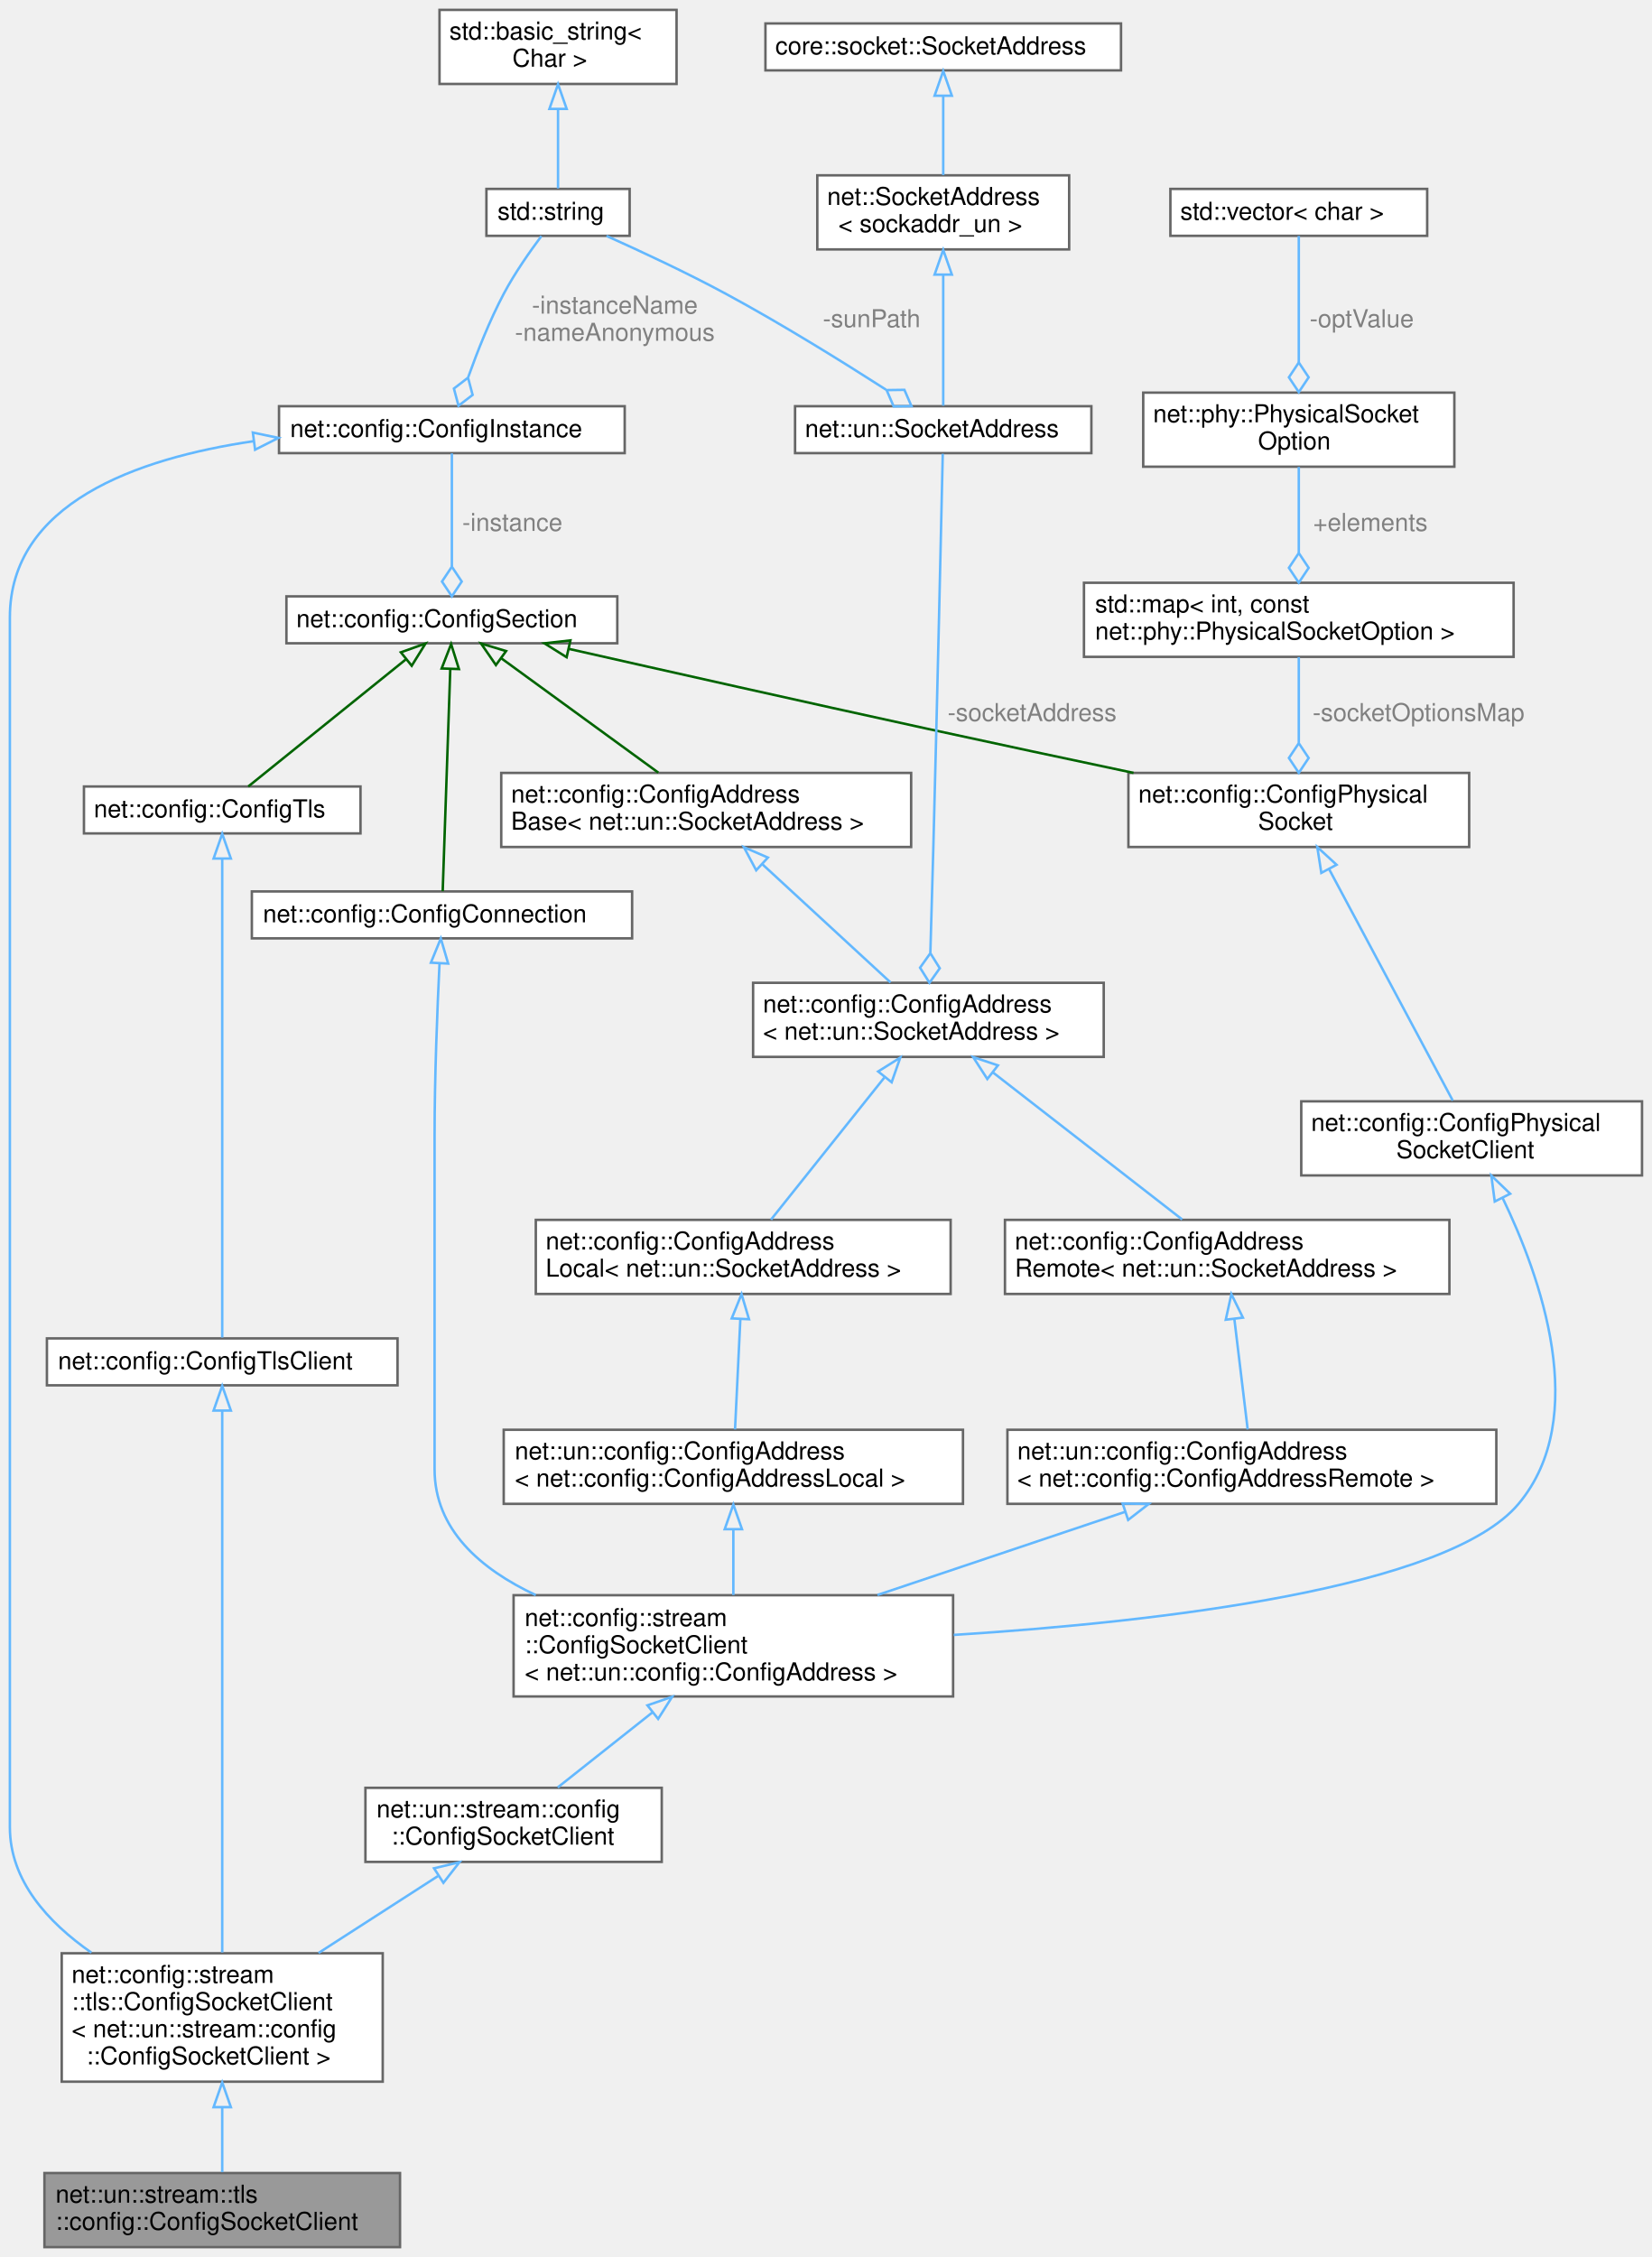
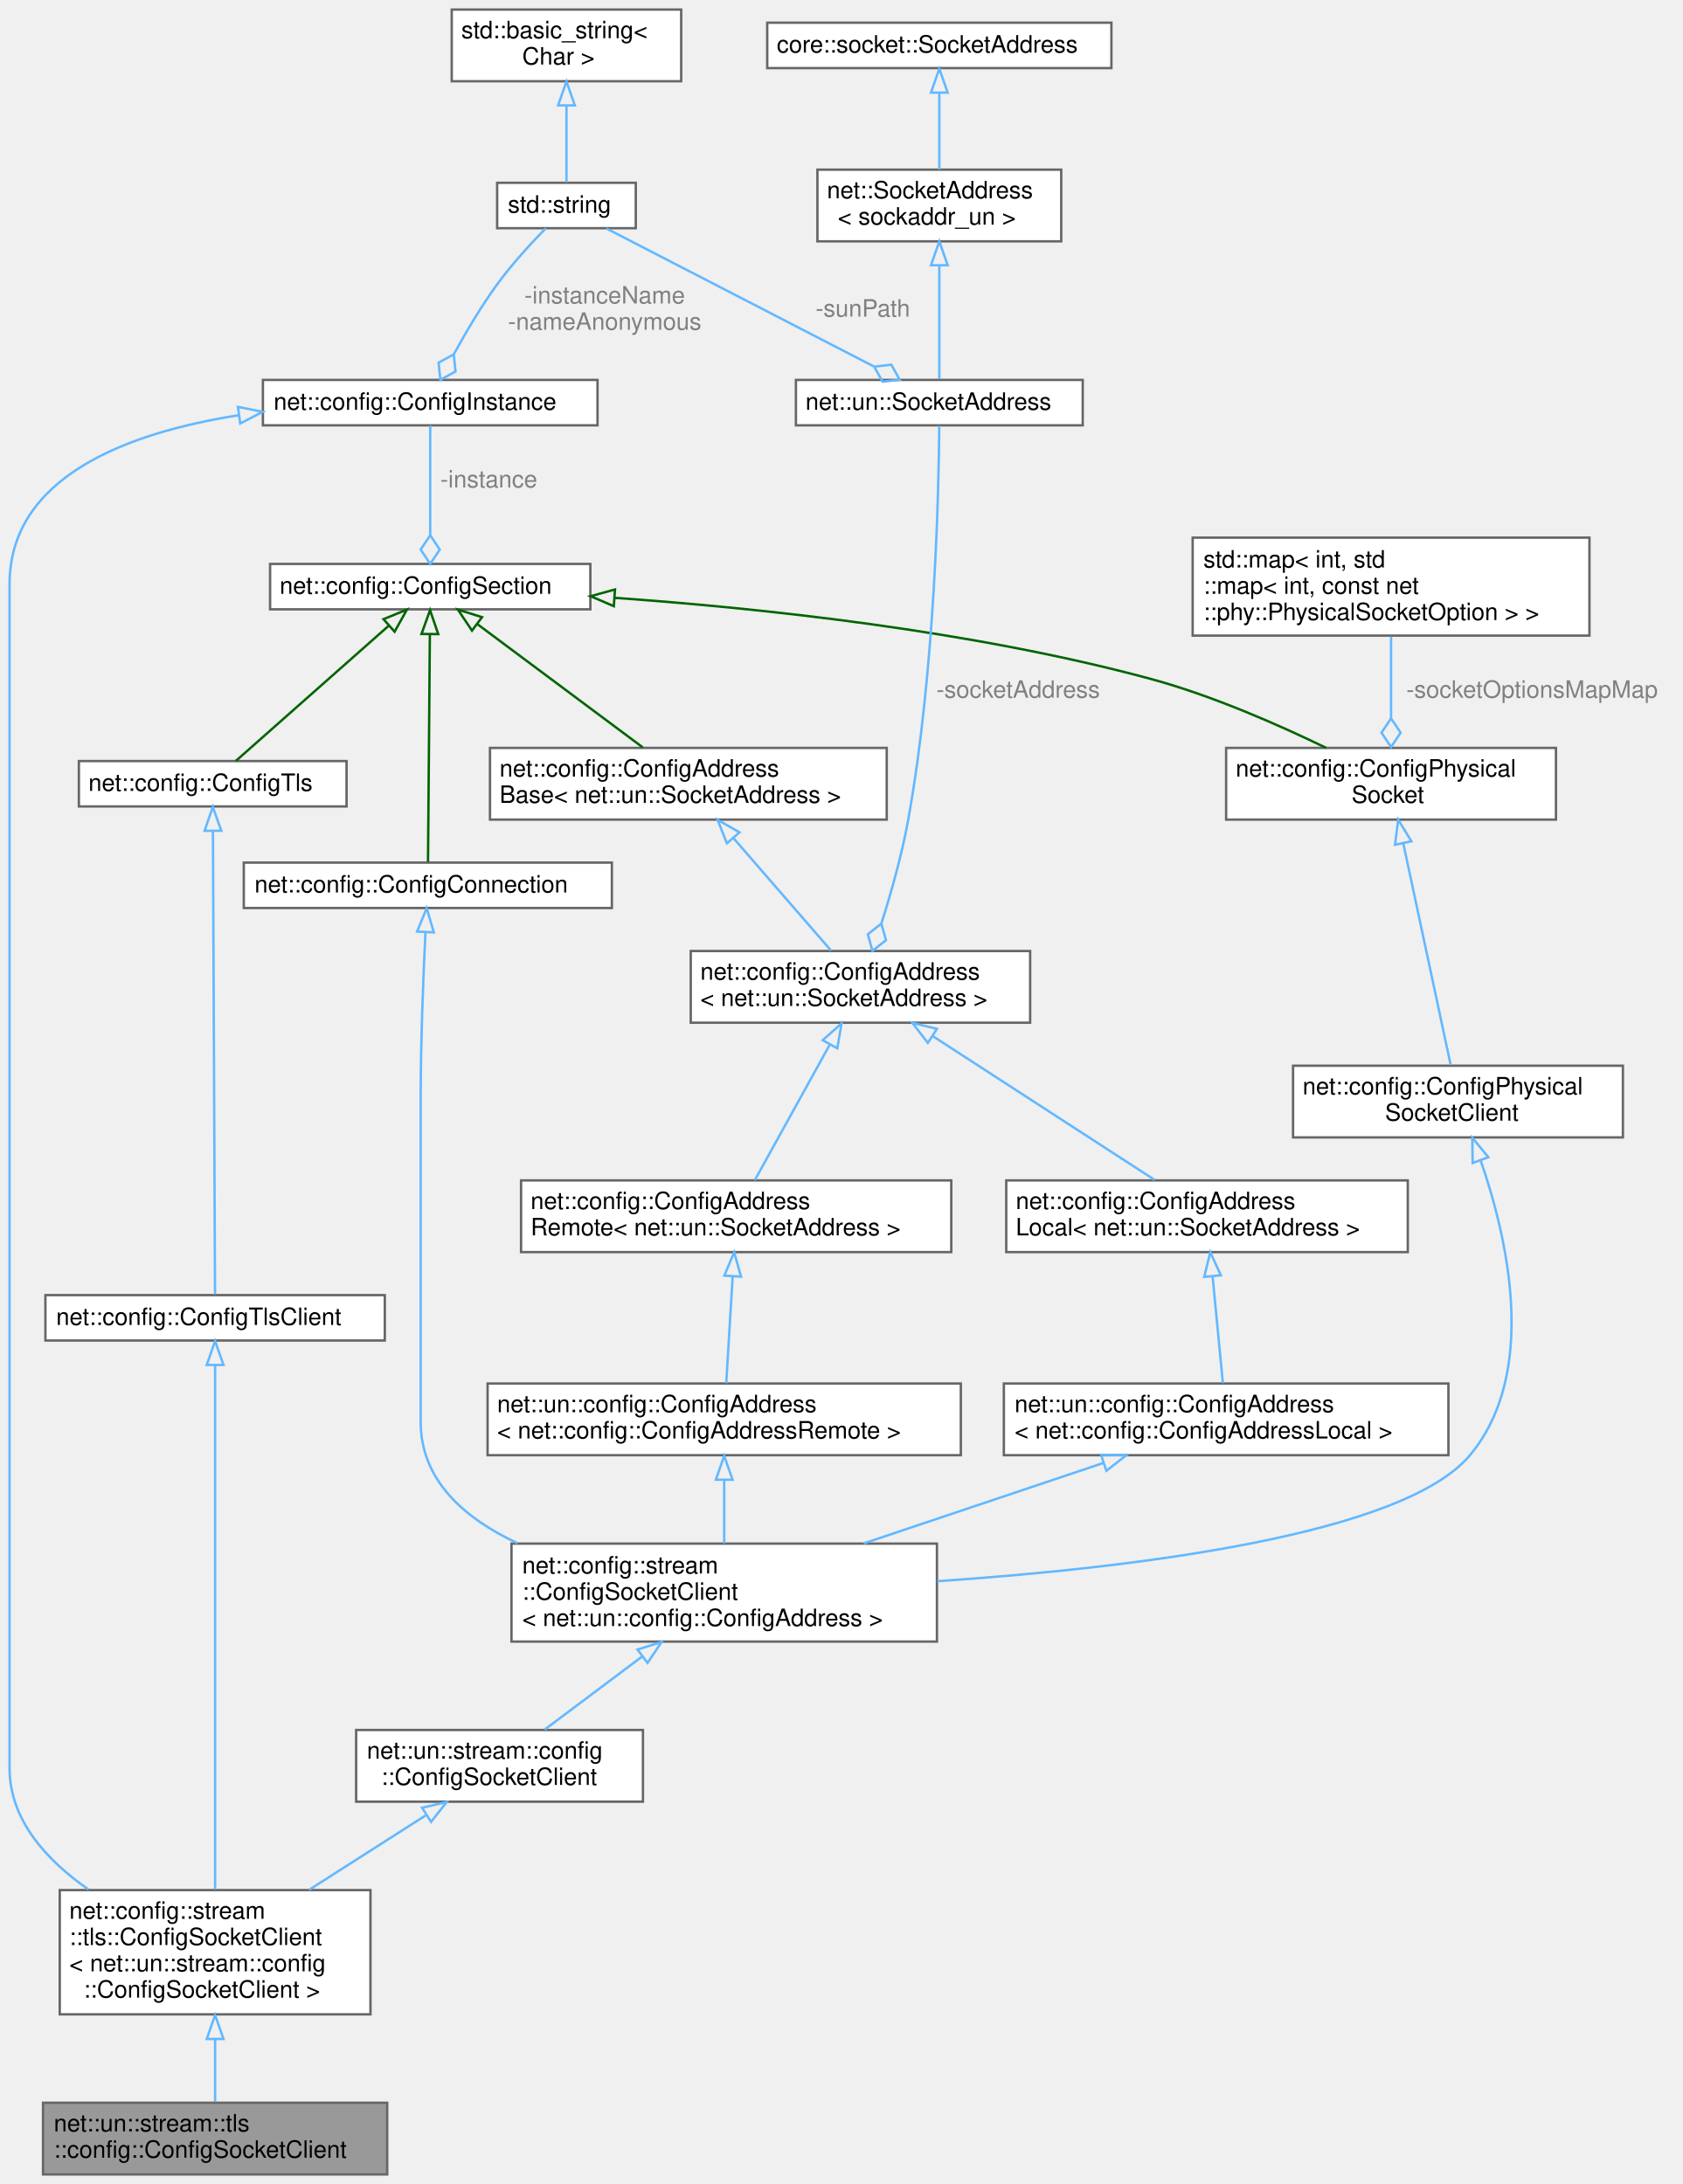
- <svg xmlns="http://www.w3.org/2000/svg" xmlns:xlink="http://www.w3.org/1999/xlink" width="669pt" height="914pt" viewBox="0.00 0.00 669.00 914.00">
+ <svg xmlns="http://www.w3.org/2000/svg" xmlns:xlink="http://www.w3.org/1999/xlink" width="704pt" height="914pt" viewBox="0.00 0.00 704.00 914.00">
  <g id="graph0" class="graph" transform="scale(1 1) rotate(0) translate(4 910)">
    <g id="Node000001" class="node">
      <g id="a_Node000001">
        <a xlink:title=" ">
          <polygon fill="#999999" stroke="transparent" points="158,-30 14,-30 14,0 158,0 158,-30" />
          <text text-anchor="start" x="18.5" y="-18" font-family="Helvetica,sans-Serif" font-size="10.00">net::un::stream::tls</text>
          <text text-anchor="start" x="18.5" y="-7" font-family="Helvetica,sans-Serif" font-size="10.00">::config::ConfigSocketClient</text>
          <polygon fill="none" stroke="#666666" points="14,0 14,-30 158,-30 158,0 14,0" />
        </a>
      </g>
    </g>
    <g id="Node000002" class="node">
      <g id="a_Node000002">
        <a xlink:href="classnet_1_1config_1_1stream_1_1tls_1_1ConfigSocketClient.html" target="_top" xlink:title=" ">
          <polygon fill="white" stroke="transparent" points="151,-119 21,-119 21,-67 151,-67 151,-119" />
          <text text-anchor="start" x="25" y="-107" font-family="Helvetica,sans-Serif" font-size="10.00">net::config::stream</text>
          <text text-anchor="start" x="25" y="-96" font-family="Helvetica,sans-Serif" font-size="10.00">::tls::ConfigSocketClient</text>
          <text text-anchor="start" x="25" y="-85" font-family="Helvetica,sans-Serif" font-size="10.00">&lt; net::un::stream::config</text>
          <text text-anchor="start" x="31" y="-74" font-family="Helvetica,sans-Serif" font-size="10.00">::ConfigSocketClient &gt;</text>
          <polygon fill="none" stroke="#666666" points="21,-67 21,-119 151,-119 151,-67 21,-67" />
        </a>
      </g>
    </g>
    <g id="edge1_Node000001_Node000002" class="edge">
      <g id="a_edge1_Node000001_Node000002">
        <a xlink:title=" ">
          <path fill="none" stroke="#63b8ff" d="M86,-56.46C86,-47.22 86,-37.78 86,-30.35" />
          <polygon fill="none" stroke="#63b8ff" points="82.5,-56.69 86,-66.69 89.5,-56.69 82.5,-56.69" />
        </a>
      </g>
    </g>
    <g id="Node000003" class="node">
      <g id="a_Node000003">
        <a xlink:href="classnet_1_1config_1_1ConfigInstance.html" target="_top" xlink:title=" ">
-           <polygon fill="white" stroke="transparent" points="249,-745.5 109,-745.5 109,-726.5 249,-726.5 249,-745.5" />
-           <text text-anchor="start" x="113.5" y="-733" font-family="Helvetica,sans-Serif" font-size="10.00">net::config::ConfigInstance</text>
-           <polygon fill="none" stroke="#666666" points="109,-726.5 109,-745.5 249,-745.5 249,-726.5 109,-726.5" />
+           <polygon fill="white" stroke="transparent" points="246,-751 106,-751 106,-732 246,-732 246,-751" />
+           <text text-anchor="start" x="110.5" y="-738.5" font-family="Helvetica,sans-Serif" font-size="10.00">net::config::ConfigInstance</text>
+           <polygon fill="none" stroke="#666666" points="106,-732 106,-751 246,-751 246,-732 106,-732" />
        </a>
      </g>
    </g>
    <g id="edge2_Node000002_Node000003" class="edge">
      <g id="a_edge2_Node000002_Node000003">
        <a xlink:title=" ">
-           <path fill="none" stroke="#63b8ff" d="M98.69,-731.34C51.09,-724.33 0,-706.08 0,-660 0,-660 0,-660 0,-170 0,-148.48 15.31,-131.59 33,-119.26" />
-           <polygon fill="none" stroke="#63b8ff" points="98.4,-734.83 108.77,-732.67 99.31,-727.89 98.4,-734.83" />
+           <path fill="none" stroke="#63b8ff" d="M95.78,-736.22C49.35,-728.89 0,-710.52 0,-665.5 0,-665.5 0,-665.5 0,-170 0,-148.48 15.31,-131.59 33,-119.26" />
+           <polygon fill="none" stroke="#63b8ff" points="95.54,-739.72 105.93,-737.65 96.52,-732.79 95.54,-739.72" />
        </a>
      </g>
    </g>
    <g id="Node000012" class="node">
      <g id="a_Node000012">
        <a xlink:href="classnet_1_1config_1_1ConfigSection.html" target="_top" xlink:title=" ">
-           <polygon fill="white" stroke="transparent" points="246,-668.5 112,-668.5 112,-649.5 246,-649.5 246,-668.5" />
-           <text text-anchor="start" x="116" y="-656" font-family="Helvetica,sans-Serif" font-size="10.00">net::config::ConfigSection</text>
-           <polygon fill="none" stroke="#666666" points="112,-649.5 112,-668.5 246,-668.5 246,-649.5 112,-649.5" />
+           <polygon fill="white" stroke="transparent" points="243,-674 109,-674 109,-655 243,-655 243,-674" />
+           <text text-anchor="start" x="113" y="-661.5" font-family="Helvetica,sans-Serif" font-size="10.00">net::config::ConfigSection</text>
+           <polygon fill="none" stroke="#666666" points="109,-655 109,-674 243,-674 243,-655 109,-655" />
        </a>
      </g>
    </g>
    <g id="edge12_Node000012_Node000003" class="edge">
      <g id="a_edge12_Node000012_Node000003">
        <a xlink:title=" ">
-           <path fill="none" stroke="#63b8ff" d="M179,-726.4C179,-715.32 179,-695.71 179,-680.66" />
-           <polygon fill="none" stroke="#63b8ff" points="179,-680.5 175,-674.5 179,-668.5 183,-674.5 179,-680.5" />
-         </a>
-       </g>
-       <text text-anchor="middle" x="203.5" y="-695" font-family="Helvetica,sans-Serif" font-size="10.00" fill="grey"> -instance</text>
+           <path fill="none" stroke="#63b8ff" d="M176,-731.9C176,-720.82 176,-701.21 176,-686.16" />
+           <polygon fill="none" stroke="#63b8ff" points="176,-686 172,-680 176,-674 180,-680 176,-686" />
+         </a>
+       </g>
+       <text text-anchor="middle" x="200.5" y="-706" font-family="Helvetica,sans-Serif" font-size="10.00" fill="grey"> -instance</text>
    </g>
    <g id="Node000004" class="node">
      <g id="a_Node000004">
        <a xlink:title=" ">
-           <polygon fill="white" stroke="transparent" points="251,-833.5 193,-833.5 193,-814.5 251,-814.5 251,-833.5" />
-           <text text-anchor="start" x="197.5" y="-821" font-family="Helvetica,sans-Serif" font-size="10.00">std::string</text>
-           <polygon fill="none" stroke="#666666" points="193,-814.5 193,-833.5 251,-833.5 251,-814.5 193,-814.5" />
+           <polygon fill="white" stroke="transparent" points="262,-833.5 204,-833.5 204,-814.5 262,-814.5 262,-833.5" />
+           <text text-anchor="start" x="208.5" y="-821" font-family="Helvetica,sans-Serif" font-size="10.00">std::string</text>
+           <polygon fill="none" stroke="#666666" points="204,-814.5 204,-833.5 262,-833.5 262,-814.5 204,-814.5" />
        </a>
      </g>
    </g>
    <g id="edge3_Node000003_Node000004" class="edge">
      <g id="a_edge3_Node000003_Node000004">
        <a xlink:title=" ">
-           <path fill="none" stroke="#63b8ff" d="M215.26,-814.38C210.58,-808.13 204.41,-799.34 200,-791 194.31,-780.25 189.31,-767.6 185.62,-757.25" />
-           <polygon fill="none" stroke="#63b8ff" points="185.55,-757.05 179.83,-752.65 181.69,-745.69 187.4,-750.08 185.55,-757.05" />
-         </a>
-       </g>
-       <text text-anchor="middle" x="245" y="-783" font-family="Helvetica,sans-Serif" font-size="10.00" fill="grey"> -instanceName</text>
-       <text text-anchor="middle" x="245" y="-772" font-family="Helvetica,sans-Serif" font-size="10.00" fill="grey">-nameAnonymous</text>
+           <path fill="none" stroke="#63b8ff" d="M224.34,-814.47C218.28,-808.26 210.18,-799.48 204,-791 197.31,-781.82 190.9,-770.92 185.9,-761.78" />
+           <polygon fill="none" stroke="#63b8ff" points="185.85,-761.68 179.51,-758.25 180.24,-751.07 186.58,-754.51 185.85,-761.68" />
+         </a>
+       </g>
+       <text text-anchor="middle" x="249" y="-783" font-family="Helvetica,sans-Serif" font-size="10.00" fill="grey"> -instanceName</text>
+       <text text-anchor="middle" x="249" y="-772" font-family="Helvetica,sans-Serif" font-size="10.00" fill="grey">-nameAnonymous</text>
    </g>
    <g id="Node000013" class="node">
      <g id="a_Node000013">
        <a xlink:href="classnet_1_1un_1_1SocketAddress.html" target="_top" xlink:title=" ">
-           <polygon fill="white" stroke="transparent" points="438,-745.5 318,-745.5 318,-726.5 438,-726.5 438,-745.5" />
-           <text text-anchor="start" x="322" y="-733" font-family="Helvetica,sans-Serif" font-size="10.00">net::un::SocketAddress</text>
-           <polygon fill="none" stroke="#666666" points="318,-726.5 318,-745.5 438,-745.5 438,-726.5 318,-726.5" />
+           <polygon fill="white" stroke="transparent" points="449,-751 329,-751 329,-732 449,-732 449,-751" />
+           <text text-anchor="start" x="333" y="-738.5" font-family="Helvetica,sans-Serif" font-size="10.00">net::un::SocketAddress</text>
+           <polygon fill="none" stroke="#666666" points="329,-732 329,-751 449,-751 449,-732 329,-732" />
        </a>
      </g>
    </g>
    <g id="edge16_Node000013_Node000004" class="edge">
      <g id="a_edge16_Node000013_Node000004">
        <a xlink:title=" ">
-           <path fill="none" stroke="#63b8ff" d="M241.63,-814.46C255.37,-808.31 274.04,-799.62 290,-791 312.51,-778.84 337.28,-763.46 354.78,-752.22" />
-           <polygon fill="none" stroke="#63b8ff" points="355.07,-752.03 357.93,-745.41 365.14,-745.51 362.28,-752.13 355.07,-752.03" />
-         </a>
-       </g>
-       <text text-anchor="middle" x="349" y="-777.5" font-family="Helvetica,sans-Serif" font-size="10.00" fill="grey"> -sunPath</text>
+           <path fill="none" stroke="#63b8ff" d="M249.69,-814.39C276.44,-800.59 329.15,-773.38 361.51,-756.69" />
+           <polygon fill="none" stroke="#63b8ff" points="361.76,-756.56 365.26,-750.25 372.43,-751.05 368.93,-757.36 361.76,-756.56" />
+         </a>
+       </g>
+       <text text-anchor="middle" x="357" y="-777.5" font-family="Helvetica,sans-Serif" font-size="10.00" fill="grey"> -sunPath</text>
    </g>
    <g id="Node000005" class="node">
      <g id="a_Node000005">
        <a xlink:title=" ">
-           <polygon fill="white" stroke="transparent" points="270,-906 174,-906 174,-876 270,-876 270,-906" />
-           <text text-anchor="start" x="178" y="-894" font-family="Helvetica,sans-Serif" font-size="10.00">std::basic_string&lt;</text>
-           <text text-anchor="start" x="203.5" y="-883" font-family="Helvetica,sans-Serif" font-size="10.00"> Char &gt;</text>
-           <polygon fill="none" stroke="#666666" points="174,-876 174,-906 270,-906 270,-876 174,-876" />
+           <polygon fill="white" stroke="transparent" points="281,-906 185,-906 185,-876 281,-876 281,-906" />
+           <text text-anchor="start" x="189" y="-894" font-family="Helvetica,sans-Serif" font-size="10.00">std::basic_string&lt;</text>
+           <text text-anchor="start" x="214.5" y="-883" font-family="Helvetica,sans-Serif" font-size="10.00"> Char &gt;</text>
+           <polygon fill="none" stroke="#666666" points="185,-876 185,-906 281,-906 281,-876 185,-876" />
        </a>
      </g>
    </g>
    <g id="edge4_Node000004_Node000005" class="edge">
      <g id="a_edge4_Node000004_Node000005">
        <a xlink:title=" ">
-           <path fill="none" stroke="#63b8ff" d="M222,-865.75C222,-854.52 222,-841.88 222,-833.69" />
-           <polygon fill="none" stroke="#63b8ff" points="218.5,-865.9 222,-875.9 225.5,-865.9 218.5,-865.9" />
+           <path fill="none" stroke="#63b8ff" d="M233,-865.75C233,-854.52 233,-841.88 233,-833.69" />
+           <polygon fill="none" stroke="#63b8ff" points="229.5,-865.9 233,-875.9 236.5,-865.9 229.5,-865.9" />
        </a>
      </g>
    </g>
    <g id="Node000006" class="node">
      <g id="a_Node000006">
        <a xlink:href="classnet_1_1un_1_1stream_1_1config_1_1ConfigSocketClient.html" target="_top" xlink:title=" ">
-           <polygon fill="white" stroke="transparent" points="264,-186 144,-186 144,-156 264,-156 264,-186" />
-           <text text-anchor="start" x="148.5" y="-174" font-family="Helvetica,sans-Serif" font-size="10.00">net::un::stream::config</text>
-           <text text-anchor="start" x="154.5" y="-163" font-family="Helvetica,sans-Serif" font-size="10.00">::ConfigSocketClient</text>
-           <polygon fill="none" stroke="#666666" points="144,-156 144,-186 264,-186 264,-156 144,-156" />
+           <polygon fill="white" stroke="transparent" points="265,-186 145,-186 145,-156 265,-156 265,-186" />
+           <text text-anchor="start" x="149.5" y="-174" font-family="Helvetica,sans-Serif" font-size="10.00">net::un::stream::config</text>
+           <text text-anchor="start" x="155.5" y="-163" font-family="Helvetica,sans-Serif" font-size="10.00">::ConfigSocketClient</text>
+           <polygon fill="none" stroke="#666666" points="145,-156 145,-186 265,-186 265,-156 145,-156" />
        </a>
      </g>
    </g>
    <g id="edge5_Node000002_Node000006" class="edge">
      <g id="a_edge5_Node000002_Node000006">
        <a xlink:title=" ">
-           <path fill="none" stroke="#63b8ff" d="M173.34,-150.25C158.58,-140.74 140.71,-129.24 125,-119.12" />
-           <polygon fill="none" stroke="#63b8ff" points="171.78,-153.41 182.08,-155.88 175.57,-147.53 171.78,-153.41" />
+           <path fill="none" stroke="#63b8ff" d="M174.08,-150.25C159.19,-140.74 141.18,-129.24 125.33,-119.12" />
+           <polygon fill="none" stroke="#63b8ff" points="172.58,-153.45 182.9,-155.88 176.35,-147.55 172.58,-153.45" />
        </a>
      </g>
    </g>
    <g id="Node000007" class="node">
      <g id="a_Node000007">
        <a xlink:href="classnet_1_1config_1_1stream_1_1ConfigSocketClient.html" target="_top" xlink:title=" ">
-           <polygon fill="white" stroke="transparent" points="382,-264 204,-264 204,-223 382,-223 382,-264" />
-           <text text-anchor="start" x="208.5" y="-251.5" font-family="Helvetica,sans-Serif" font-size="10.00">net::config::stream</text>
-           <text text-anchor="start" x="208.5" y="-240.5" font-family="Helvetica,sans-Serif" font-size="10.00">::ConfigSocketClient</text>
-           <text text-anchor="start" x="208.5" y="-229.5" font-family="Helvetica,sans-Serif" font-size="10.00">&lt; net::un::config::ConfigAddress &gt;</text>
-           <polygon fill="none" stroke="#666666" points="204,-223 204,-264 382,-264 382,-223 204,-223" />
+           <polygon fill="white" stroke="transparent" points="388,-264 210,-264 210,-223 388,-223 388,-264" />
+           <text text-anchor="start" x="214.5" y="-251.5" font-family="Helvetica,sans-Serif" font-size="10.00">net::config::stream</text>
+           <text text-anchor="start" x="214.5" y="-240.5" font-family="Helvetica,sans-Serif" font-size="10.00">::ConfigSocketClient</text>
+           <text text-anchor="start" x="214.5" y="-229.5" font-family="Helvetica,sans-Serif" font-size="10.00">&lt; net::un::config::ConfigAddress &gt;</text>
+           <polygon fill="none" stroke="#666666" points="210,-223 210,-264 388,-264 388,-223 210,-223" />
        </a>
      </g>
    </g>
    <g id="edge6_Node000006_Node000007" class="edge">
      <g id="a_edge6_Node000006_Node000007">
        <a xlink:title=" ">
-           <path fill="none" stroke="#63b8ff" d="M260.35,-216.64C247.35,-206.34 232.9,-194.89 221.89,-186.17" />
-           <polygon fill="none" stroke="#63b8ff" points="258.2,-219.4 268.21,-222.86 262.54,-213.91 258.2,-219.4" />
+           <path fill="none" stroke="#63b8ff" d="M264.51,-216.64C250.79,-206.34 235.53,-194.89 223.89,-186.17" />
+           <polygon fill="none" stroke="#63b8ff" points="262.72,-219.66 272.82,-222.86 266.92,-214.06 262.72,-219.66" />
        </a>
      </g>
    </g>
    <g id="Node000008" class="node">
      <g id="a_Node000008">
        <a xlink:href="classnet_1_1un_1_1config_1_1ConfigAddress.html" target="_top" xlink:title=" ">
-           <polygon fill="white" stroke="transparent" points="602,-331 404,-331 404,-301 602,-301 602,-331" />
-           <text text-anchor="start" x="408" y="-319" font-family="Helvetica,sans-Serif" font-size="10.00">net::un::config::ConfigAddress</text>
-           <text text-anchor="start" x="408" y="-308" font-family="Helvetica,sans-Serif" font-size="10.00">&lt; net::config::ConfigAddressRemote &gt;</text>
-           <polygon fill="none" stroke="#666666" points="404,-301 404,-331 602,-331 602,-301 404,-301" />
+           <polygon fill="white" stroke="transparent" points="398,-331 200,-331 200,-301 398,-301 398,-331" />
+           <text text-anchor="start" x="204" y="-319" font-family="Helvetica,sans-Serif" font-size="10.00">net::un::config::ConfigAddress</text>
+           <text text-anchor="start" x="204" y="-308" font-family="Helvetica,sans-Serif" font-size="10.00">&lt; net::config::ConfigAddressRemote &gt;</text>
+           <polygon fill="none" stroke="#666666" points="200,-301 200,-331 398,-331 398,-301 200,-301" />
        </a>
      </g>
    </g>
    <g id="edge7_Node000007_Node000008" class="edge">
      <g id="a_edge7_Node000007_Node000008">
        <a xlink:title=" ">
-           <path fill="none" stroke="#63b8ff" d="M451.72,-297.78C421.38,-287.6 382.86,-274.67 351.36,-264.09" />
-           <polygon fill="none" stroke="#63b8ff" points="450.67,-301.12 461.26,-300.99 452.89,-294.49 450.67,-301.12" />
+           <path fill="none" stroke="#63b8ff" d="M299,-290.48C299,-281.85 299,-272.26 299,-264.09" />
+           <polygon fill="none" stroke="#63b8ff" points="295.5,-290.73 299,-300.73 302.5,-290.73 295.5,-290.73" />
        </a>
      </g>
    </g>
    <g id="Node000009" class="node">
      <g id="a_Node000009">
        <a xlink:href="classnet_1_1config_1_1ConfigAddressRemote.html" target="_top" xlink:title=" ">
-           <polygon fill="white" stroke="transparent" points="583,-416 403,-416 403,-386 583,-386 583,-416" />
-           <text text-anchor="start" x="407" y="-404" font-family="Helvetica,sans-Serif" font-size="10.00">net::config::ConfigAddress</text>
-           <text text-anchor="start" x="407" y="-393" font-family="Helvetica,sans-Serif" font-size="10.00">Remote&lt; net::un::SocketAddress &gt;</text>
-           <polygon fill="none" stroke="#666666" points="403,-386 403,-416 583,-416 583,-386 403,-386" />
+           <polygon fill="white" stroke="transparent" points="394,-416 214,-416 214,-386 394,-386 394,-416" />
+           <text text-anchor="start" x="218" y="-404" font-family="Helvetica,sans-Serif" font-size="10.00">net::config::ConfigAddress</text>
+           <text text-anchor="start" x="218" y="-393" font-family="Helvetica,sans-Serif" font-size="10.00">Remote&lt; net::un::SocketAddress &gt;</text>
+           <polygon fill="none" stroke="#666666" points="214,-386 214,-416 394,-416 394,-386 214,-386" />
        </a>
      </g>
    </g>
    <g id="edge8_Node000008_Node000009" class="edge">
      <g id="a_edge8_Node000008_Node000009">
        <a xlink:title=" ">
-           <path fill="none" stroke="#63b8ff" d="M495.93,-375.66C497.68,-361.19 499.83,-343.33 501.3,-331.15" />
-           <polygon fill="none" stroke="#63b8ff" points="492.42,-375.57 494.7,-385.92 499.37,-376.41 492.42,-375.57" />
+           <path fill="none" stroke="#63b8ff" d="M302.53,-375.66C301.66,-361.19 300.59,-343.33 299.85,-331.15" />
+           <polygon fill="none" stroke="#63b8ff" points="299.06,-376.15 303.15,-385.92 306.04,-375.73 299.06,-376.15" />
        </a>
      </g>
    </g>
    <g id="Node000010" class="node">
      <g id="a_Node000010">
        <a xlink:href="classnet_1_1config_1_1ConfigAddress.html" target="_top" xlink:title=" ">
-           <polygon fill="white" stroke="transparent" points="443,-512 301,-512 301,-482 443,-482 443,-512" />
-           <text text-anchor="start" x="305" y="-500" font-family="Helvetica,sans-Serif" font-size="10.00">net::config::ConfigAddress</text>
-           <text text-anchor="start" x="305" y="-489" font-family="Helvetica,sans-Serif" font-size="10.00">&lt; net::un::SocketAddress &gt;</text>
-           <polygon fill="none" stroke="#666666" points="301,-482 301,-512 443,-512 443,-482 301,-482" />
+           <polygon fill="white" stroke="transparent" points="427,-512 285,-512 285,-482 427,-482 427,-512" />
+           <text text-anchor="start" x="289" y="-500" font-family="Helvetica,sans-Serif" font-size="10.00">net::config::ConfigAddress</text>
+           <text text-anchor="start" x="289" y="-489" font-family="Helvetica,sans-Serif" font-size="10.00">&lt; net::un::SocketAddress &gt;</text>
+           <polygon fill="none" stroke="#666666" points="285,-482 285,-512 427,-512 427,-482 285,-482" />
        </a>
      </g>
    </g>
    <g id="edge9_Node000009_Node000010" class="edge">
      <g id="a_edge9_Node000009_Node000010">
        <a xlink:title=" ">
-           <path fill="none" stroke="#63b8ff" d="M398.14,-475.69C421.26,-457.73 454.39,-431.99 474.76,-416.17" />
-           <polygon fill="none" stroke="#63b8ff" points="395.86,-473.03 390.11,-481.93 400.16,-478.56 395.86,-473.03" />
+           <path fill="none" stroke="#63b8ff" d="M343.04,-472.58C333.23,-454.83 320.06,-431.03 311.8,-416.1" />
+           <polygon fill="none" stroke="#63b8ff" points="340.2,-474.67 348.1,-481.72 346.32,-471.28 340.2,-474.67" />
        </a>
      </g>
    </g>
    <g id="Node000017" class="node">
      <g id="a_Node000017">
        <a xlink:href="classnet_1_1config_1_1ConfigAddressLocal.html" target="_top" xlink:title=" ">
-           <polygon fill="white" stroke="transparent" points="381,-416 213,-416 213,-386 381,-386 381,-416" />
-           <text text-anchor="start" x="217" y="-404" font-family="Helvetica,sans-Serif" font-size="10.00">net::config::ConfigAddress</text>
-           <text text-anchor="start" x="217" y="-393" font-family="Helvetica,sans-Serif" font-size="10.00">Local&lt; net::un::SocketAddress &gt;</text>
-           <polygon fill="none" stroke="#666666" points="213,-386 213,-416 381,-416 381,-386 213,-386" />
+           <polygon fill="white" stroke="transparent" points="585,-416 417,-416 417,-386 585,-386 585,-416" />
+           <text text-anchor="start" x="421" y="-404" font-family="Helvetica,sans-Serif" font-size="10.00">net::config::ConfigAddress</text>
+           <text text-anchor="start" x="421" y="-393" font-family="Helvetica,sans-Serif" font-size="10.00">Local&lt; net::un::SocketAddress &gt;</text>
+           <polygon fill="none" stroke="#666666" points="417,-386 417,-416 585,-416 585,-386 417,-386" />
        </a>
      </g>
    </g>
    <g id="edge19_Node000017_Node000010" class="edge">
      <g id="a_edge19_Node000017_Node000010">
        <a xlink:title=" ">
-           <path fill="none" stroke="#63b8ff" d="M354.1,-473.56C339.86,-455.72 320.38,-431.3 308.25,-416.1" />
-           <polygon fill="none" stroke="#63b8ff" points="351.64,-476.09 360.61,-481.72 357.11,-471.72 351.64,-476.09" />
+           <path fill="none" stroke="#63b8ff" d="M386.23,-476.4C413.98,-458.41 454.41,-432.2 479.14,-416.17" />
+           <polygon fill="none" stroke="#63b8ff" points="384.2,-473.55 377.71,-481.93 388,-479.42 384.2,-473.55" />
        </a>
      </g>
    </g>
    <g id="Node000011" class="node">
      <g id="a_Node000011">
        <a xlink:href="classnet_1_1config_1_1ConfigAddressBase.html" target="_top" xlink:title=" ">
-           <polygon fill="white" stroke="transparent" points="365,-597 199,-597 199,-567 365,-567 365,-597" />
-           <text text-anchor="start" x="203" y="-585" font-family="Helvetica,sans-Serif" font-size="10.00">net::config::ConfigAddress</text>
-           <text text-anchor="start" x="203" y="-574" font-family="Helvetica,sans-Serif" font-size="10.00">Base&lt; net::un::SocketAddress &gt;</text>
-           <polygon fill="none" stroke="#666666" points="199,-567 199,-597 365,-597 365,-567 199,-567" />
+           <polygon fill="white" stroke="transparent" points="367,-597 201,-597 201,-567 367,-567 367,-597" />
+           <text text-anchor="start" x="205" y="-585" font-family="Helvetica,sans-Serif" font-size="10.00">net::config::ConfigAddress</text>
+           <text text-anchor="start" x="205" y="-574" font-family="Helvetica,sans-Serif" font-size="10.00">Base&lt; net::un::SocketAddress &gt;</text>
+           <polygon fill="none" stroke="#666666" points="201,-567 201,-597 367,-597 367,-567 201,-567" />
        </a>
      </g>
    </g>
    <g id="edge10_Node000010_Node000011" class="edge">
      <g id="a_edge10_Node000010_Node000011">
        <a xlink:title=" ">
-           <path fill="none" stroke="#63b8ff" d="M304.77,-560C321.01,-545.02 342.41,-525.29 356.66,-512.15" />
-           <polygon fill="none" stroke="#63b8ff" points="302.25,-557.57 297.27,-566.92 306.99,-562.71 302.25,-557.57" />
+           <path fill="none" stroke="#63b8ff" d="M302.93,-559.18C315.83,-544.31 332.54,-525.05 343.73,-512.15" />
+           <polygon fill="none" stroke="#63b8ff" points="300.12,-557.07 296.21,-566.92 305.41,-561.66 300.12,-557.07" />
        </a>
      </g>
    </g>
    <g id="edge11_Node000011_Node000012" class="edge">
      <g id="a_edge11_Node000011_Node000012">
        <a xlink:title=" ">
-           <path fill="none" stroke="darkgreen" d="M199.06,-643.39C217.44,-630.01 244.46,-610.33 262.62,-597.11" />
-           <polygon fill="none" stroke="darkgreen" points="196.84,-640.68 190.82,-649.4 200.96,-646.34 196.84,-640.68" />
+           <path fill="none" stroke="darkgreen" d="M195.8,-648.74C215.5,-634.06 245.49,-611.7 264.92,-597.22" />
+           <polygon fill="none" stroke="darkgreen" points="193.48,-646.1 187.56,-654.89 197.67,-651.72 193.48,-646.1" />
        </a>
      </g>
    </g>
    <g id="Node000018" class="node">
      <g id="a_Node000018">
        <a xlink:href="classnet_1_1config_1_1ConfigConnection.html" target="_top" xlink:title=" ">
          <polygon fill="white" stroke="transparent" points="252,-549 98,-549 98,-530 252,-530 252,-549" />
          <text text-anchor="start" x="102.5" y="-536.5" font-family="Helvetica,sans-Serif" font-size="10.00">net::config::ConfigConnection</text>
          <polygon fill="none" stroke="#666666" points="98,-530 98,-549 252,-549 252,-530 98,-530" />
        </a>
      </g>
    </g>
    <g id="edge21_Node000018_Node000012" class="edge">
      <g id="a_edge21_Node000018_Node000012">
        <a xlink:title=" ">
-           <path fill="none" stroke="darkgreen" d="M178.36,-639.13C177.48,-613.29 175.94,-567.98 175.29,-549.11" />
-           <polygon fill="none" stroke="darkgreen" points="174.86,-639.29 178.7,-649.17 181.86,-639.06 174.86,-639.29" />
+           <path fill="none" stroke="darkgreen" d="M175.85,-644.54C175.63,-617.52 175.23,-569.05 175.07,-549.27" />
+           <polygon fill="none" stroke="darkgreen" points="172.35,-644.68 175.93,-654.65 179.35,-644.63 172.35,-644.68" />
        </a>
      </g>
    </g>
    <g id="Node000020" class="node">
      <g id="a_Node000020">
        <a xlink:href="classnet_1_1config_1_1ConfigPhysicalSocket.html" target="_top" xlink:title=" ">
-           <polygon fill="white" stroke="transparent" points="591,-597 453,-597 453,-567 591,-567 591,-597" />
-           <text text-anchor="start" x="457" y="-585" font-family="Helvetica,sans-Serif" font-size="10.00">net::config::ConfigPhysical</text>
-           <text text-anchor="start" x="505.5" y="-574" font-family="Helvetica,sans-Serif" font-size="10.00">Socket</text>
-           <polygon fill="none" stroke="#666666" points="453,-567 453,-597 591,-597 591,-567 453,-567" />
+           <polygon fill="white" stroke="transparent" points="647,-597 509,-597 509,-567 647,-567 647,-597" />
+           <text text-anchor="start" x="513" y="-585" font-family="Helvetica,sans-Serif" font-size="10.00">net::config::ConfigPhysical</text>
+           <text text-anchor="start" x="561.5" y="-574" font-family="Helvetica,sans-Serif" font-size="10.00">Socket</text>
+           <polygon fill="none" stroke="#666666" points="509,-567 509,-597 647,-597 647,-567 509,-567" />
        </a>
      </g>
    </g>
    <g id="edge24_Node000020_Node000012" class="edge">
      <g id="a_edge24_Node000020_Node000012">
        <a xlink:title=" ">
-           <path fill="none" stroke="darkgreen" d="M226.47,-647.21C265.31,-638.42 321.67,-625.75 371,-615 398.49,-609.01 428.83,-602.55 455.06,-597.01" />
-           <polygon fill="none" stroke="darkgreen" points="225.48,-643.85 216.5,-649.47 227.02,-650.67 225.48,-643.85" />
-         </a>
-       </g>
-     </g>
-     <g id="Node000025" class="node">
-       <g id="a_Node000025">
+           <path fill="none" stroke="darkgreen" d="M253.1,-659.81C314.59,-655.46 402.46,-646.09 477,-626 502.95,-619.01 530.95,-606.67 550.87,-597" />
+           <polygon fill="none" stroke="darkgreen" points="252.82,-656.32 243.08,-660.49 253.3,-663.31 252.82,-656.32" />
+         </a>
+       </g>
+     </g>
+     <g id="Node000023" class="node">
+       <g id="a_Node000023">
        <a xlink:href="classnet_1_1config_1_1ConfigTls.html" target="_top" xlink:title=" ">
-           <polygon fill="white" stroke="transparent" points="142,-591.5 30,-591.5 30,-572.5 142,-572.5 142,-591.5" />
-           <text text-anchor="start" x="34" y="-579" font-family="Helvetica,sans-Serif" font-size="10.00">net::config::ConfigTls</text>
-           <polygon fill="none" stroke="#666666" points="30,-572.5 30,-591.5 142,-591.5 142,-572.5 30,-572.5" />
-         </a>
-       </g>
-     </g>
-     <g id="edge30_Node000025_Node000012" class="edge">
-       <g id="a_edge30_Node000025_Node000012">
-         <a xlink:title=" ">
-           <path fill="none" stroke="darkgreen" d="M160.31,-642.93C141.15,-627.48 112.03,-603.99 96.54,-591.5" />
-           <polygon fill="none" stroke="darkgreen" points="158.35,-645.84 168.33,-649.4 162.74,-640.39 158.35,-645.84" />
+           <polygon fill="white" stroke="transparent" points="141,-591.5 29,-591.5 29,-572.5 141,-572.5 141,-591.5" />
+           <text text-anchor="start" x="33" y="-579" font-family="Helvetica,sans-Serif" font-size="10.00">net::config::ConfigTls</text>
+           <polygon fill="none" stroke="#666666" points="29,-572.5 29,-591.5 141,-591.5 141,-572.5 29,-572.5" />
+         </a>
+       </g>
+     </g>
+     <g id="edge28_Node000023_Node000012" class="edge">
+       <g id="a_edge28_Node000023_Node000012">
+         <a xlink:title=" ">
+           <path fill="none" stroke="darkgreen" d="M158.62,-648.12C139.63,-631.32 109.88,-605.01 94.67,-591.55" />
+           <polygon fill="none" stroke="darkgreen" points="156.45,-650.88 166.26,-654.89 161.09,-645.64 156.45,-650.88" />
        </a>
      </g>
    </g>
    <g id="edge13_Node000010_Node000013" class="edge">
      <g id="a_edge13_Node000010_Node000013">
        <a xlink:title=" ">
-           <path fill="none" stroke="#63b8ff" d="M377.81,-726.25C377.26,-701.36 375.61,-627.95 374,-567 373.63,-552.86 373.17,-537.1 372.79,-524.21" />
-           <polygon fill="none" stroke="#63b8ff" points="372.79,-524 368.61,-518.12 372.43,-512.01 376.6,-517.89 372.79,-524" />
-         </a>
-       </g>
-       <text text-anchor="middle" x="414" y="-618" font-family="Helvetica,sans-Serif" font-size="10.00" fill="grey"> -socketAddress</text>
+           <path fill="none" stroke="#63b8ff" d="M388.98,-731.75C388.79,-706.18 387.26,-629.43 376,-567 373.38,-552.46 368.9,-536.59 364.84,-523.75" />
+           <polygon fill="none" stroke="#63b8ff" points="364.75,-523.47 359.08,-519.01 361.01,-512.07 366.68,-516.52 364.75,-523.47" />
+         </a>
+       </g>
+       <text text-anchor="middle" x="422" y="-618" font-family="Helvetica,sans-Serif" font-size="10.00" fill="grey"> -socketAddress</text>
    </g>
    <g id="Node000014" class="node">
      <g id="a_Node000014">
        <a xlink:href="classnet_1_1SocketAddress.html" target="_top" xlink:title=" ">
-           <polygon fill="white" stroke="transparent" points="429,-839 327,-839 327,-809 429,-809 429,-839" />
-           <text text-anchor="start" x="331" y="-827" font-family="Helvetica,sans-Serif" font-size="10.00">net::SocketAddress</text>
-           <text text-anchor="start" x="335.5" y="-816" font-family="Helvetica,sans-Serif" font-size="10.00">&lt; sockaddr_un &gt;</text>
-           <polygon fill="none" stroke="#666666" points="327,-809 327,-839 429,-839 429,-809 327,-809" />
+           <polygon fill="white" stroke="transparent" points="440,-839 338,-839 338,-809 440,-809 440,-839" />
+           <text text-anchor="start" x="342" y="-827" font-family="Helvetica,sans-Serif" font-size="10.00">net::SocketAddress</text>
+           <text text-anchor="start" x="346.5" y="-816" font-family="Helvetica,sans-Serif" font-size="10.00">&lt; sockaddr_un &gt;</text>
+           <polygon fill="none" stroke="#666666" points="338,-809 338,-839 440,-839 440,-809 338,-809" />
        </a>
      </g>
    </g>
    <g id="edge14_Node000013_Node000014" class="edge">
      <g id="a_edge14_Node000013_Node000014">
        <a xlink:title=" ">
-           <path fill="none" stroke="#63b8ff" d="M378,-798.59C378,-780.9 378,-758 378,-745.71" />
-           <polygon fill="none" stroke="#63b8ff" points="374.5,-798.8 378,-808.8 381.5,-798.8 374.5,-798.8" />
+           <path fill="none" stroke="#63b8ff" d="M389,-798.7C389,-782.7 389,-762.7 389,-751.38" />
+           <polygon fill="none" stroke="#63b8ff" points="385.5,-798.98 389,-808.98 392.5,-798.98 385.5,-798.98" />
        </a>
      </g>
    </g>
    <g id="Node000015" class="node">
      <g id="a_Node000015">
        <a xlink:href="classcore_1_1socket_1_1SocketAddress.html" target="_top" xlink:title=" ">
-           <polygon fill="white" stroke="transparent" points="450,-900.5 306,-900.5 306,-881.5 450,-881.5 450,-900.5" />
-           <text text-anchor="start" x="310" y="-888" font-family="Helvetica,sans-Serif" font-size="10.00">core::socket::SocketAddress</text>
-           <polygon fill="none" stroke="#666666" points="306,-881.5 306,-900.5 450,-900.5 450,-881.5 306,-881.5" />
+           <polygon fill="white" stroke="transparent" points="461,-900.5 317,-900.5 317,-881.5 461,-881.5 461,-900.5" />
+           <text text-anchor="start" x="321" y="-888" font-family="Helvetica,sans-Serif" font-size="10.00">core::socket::SocketAddress</text>
+           <polygon fill="none" stroke="#666666" points="317,-881.5 317,-900.5 461,-900.5 461,-881.5 317,-881.5" />
        </a>
      </g>
    </g>
    <g id="edge15_Node000014_Node000015" class="edge">
      <g id="a_edge15_Node000014_Node000015">
        <a xlink:title=" ">
-           <path fill="none" stroke="#63b8ff" d="M378,-870.91C378,-860.72 378,-848.4 378,-839.09" />
-           <polygon fill="none" stroke="#63b8ff" points="374.5,-871.23 378,-881.23 381.5,-871.23 374.5,-871.23" />
+           <path fill="none" stroke="#63b8ff" d="M389,-870.91C389,-860.72 389,-848.4 389,-839.09" />
+           <polygon fill="none" stroke="#63b8ff" points="385.5,-871.23 389,-881.23 392.5,-871.23 385.5,-871.23" />
        </a>
      </g>
    </g>
    <g id="Node000016" class="node">
      <g id="a_Node000016">
        <a xlink:href="classnet_1_1un_1_1config_1_1ConfigAddress.html" target="_top" xlink:title=" ">
-           <polygon fill="white" stroke="transparent" points="386,-331 200,-331 200,-301 386,-301 386,-331" />
-           <text text-anchor="start" x="204.5" y="-319" font-family="Helvetica,sans-Serif" font-size="10.00">net::un::config::ConfigAddress</text>
-           <text text-anchor="start" x="204.5" y="-308" font-family="Helvetica,sans-Serif" font-size="10.00">&lt; net::config::ConfigAddressLocal &gt;</text>
-           <polygon fill="none" stroke="#666666" points="200,-301 200,-331 386,-331 386,-301 200,-301" />
+           <polygon fill="white" stroke="transparent" points="602,-331 416,-331 416,-301 602,-301 602,-331" />
+           <text text-anchor="start" x="420.5" y="-319" font-family="Helvetica,sans-Serif" font-size="10.00">net::un::config::ConfigAddress</text>
+           <text text-anchor="start" x="420.5" y="-308" font-family="Helvetica,sans-Serif" font-size="10.00">&lt; net::config::ConfigAddressLocal &gt;</text>
+           <polygon fill="none" stroke="#666666" points="416,-301 416,-331 602,-331 602,-301 416,-301" />
        </a>
      </g>
    </g>
    <g id="edge17_Node000007_Node000016" class="edge">
      <g id="a_edge17_Node000007_Node000016">
        <a xlink:title=" ">
-           <path fill="none" stroke="#63b8ff" d="M293,-290.48C293,-281.85 293,-272.26 293,-264.09" />
-           <polygon fill="none" stroke="#63b8ff" points="289.5,-290.73 293,-300.73 296.5,-290.73 289.5,-290.73" />
+           <path fill="none" stroke="#63b8ff" d="M457.72,-297.78C427.38,-287.6 388.86,-274.67 357.36,-264.09" />
+           <polygon fill="none" stroke="#63b8ff" points="456.67,-301.12 467.26,-300.99 458.89,-294.49 456.67,-301.12" />
        </a>
      </g>
    </g>
    <g id="edge18_Node000016_Node000017" class="edge">
      <g id="a_edge18_Node000016_Node000017">
        <a xlink:title=" ">
-           <path fill="none" stroke="#63b8ff" d="M295.83,-375.66C295.13,-361.19 294.27,-343.33 293.68,-331.15" />
-           <polygon fill="none" stroke="#63b8ff" points="292.34,-376.1 296.32,-385.92 299.34,-375.76 292.34,-376.1" />
+           <path fill="none" stroke="#63b8ff" d="M503.35,-375.66C504.74,-361.19 506.46,-343.33 507.64,-331.15" />
+           <polygon fill="none" stroke="#63b8ff" points="499.83,-375.63 502.36,-385.92 506.8,-376.3 499.83,-375.63" />
        </a>
      </g>
    </g>
    <g id="edge20_Node000007_Node000018" class="edge">
      <g id="a_edge20_Node000007_Node000018">
        <a xlink:title=" ">
-           <path fill="none" stroke="#63b8ff" d="M174,-519.75C173.12,-501.84 172,-474.09 172,-450 172,-450 172,-450 172,-315 172,-290.69 190.46,-274.61 212.97,-264.05" />
+           <path fill="none" stroke="#63b8ff" d="M174,-519.75C173.12,-501.84 172,-474.09 172,-450 172,-450 172,-450 172,-315 172,-290.66 190.05,-274.66 212.53,-264.16" />
          <polygon fill="none" stroke="#63b8ff" points="170.51,-520.15 174.52,-529.96 177.5,-519.79 170.51,-520.15" />
        </a>
      </g>
    </g>
    <g id="Node000019" class="node">
      <g id="a_Node000019">
        <a xlink:href="classnet_1_1config_1_1ConfigPhysicalSocketClient.html" target="_top" xlink:title=" ">
-           <polygon fill="white" stroke="transparent" points="661,-464 523,-464 523,-434 661,-434 661,-464" />
-           <text text-anchor="start" x="527" y="-452" font-family="Helvetica,sans-Serif" font-size="10.00">net::config::ConfigPhysical</text>
-           <text text-anchor="start" x="561.5" y="-441" font-family="Helvetica,sans-Serif" font-size="10.00">SocketClient</text>
-           <polygon fill="none" stroke="#666666" points="523,-434 523,-464 661,-464 661,-434 523,-434" />
+           <polygon fill="white" stroke="transparent" points="675,-464 537,-464 537,-434 675,-434 675,-464" />
+           <text text-anchor="start" x="541" y="-452" font-family="Helvetica,sans-Serif" font-size="10.00">net::config::ConfigPhysical</text>
+           <text text-anchor="start" x="575.5" y="-441" font-family="Helvetica,sans-Serif" font-size="10.00">SocketClient</text>
+           <polygon fill="none" stroke="#666666" points="537,-434 537,-464 675,-464 675,-434 537,-434" />
        </a>
      </g>
    </g>
    <g id="edge22_Node000007_Node000019" class="edge">
      <g id="a_edge22_Node000007_Node000019">
        <a xlink:title=" ">
-           <path fill="none" stroke="#63b8ff" d="M604.51,-424.95C619.83,-393.22 640.36,-336.03 611,-301 582.28,-266.73 465.9,-253.23 382.25,-247.92" />
-           <polygon fill="none" stroke="#63b8ff" points="601.36,-423.43 599.98,-433.93 607.61,-426.58 601.36,-423.43" />
+           <path fill="none" stroke="#63b8ff" d="M615.44,-424.48C626.51,-392.59 639.95,-335.66 611,-301 583.04,-267.52 470.1,-253.84 388.13,-248.27" />
+           <polygon fill="none" stroke="#63b8ff" points="612.14,-423.3 611.98,-433.89 618.71,-425.71 612.14,-423.3" />
        </a>
      </g>
    </g>
    <g id="edge23_Node000019_Node000020" class="edge">
      <g id="a_edge23_Node000019_Node000020">
        <a xlink:title=" ">
-           <path fill="none" stroke="#63b8ff" d="M534.37,-557.85C548.83,-530.78 572.31,-486.84 584.35,-464.32" />
-           <polygon fill="none" stroke="#63b8ff" points="531.12,-556.51 529.49,-566.98 537.29,-559.81 531.12,-556.51" />
+           <path fill="none" stroke="#63b8ff" d="M583.1,-557.13C588.9,-530.01 598.17,-486.65 602.94,-464.32" />
+           <polygon fill="none" stroke="#63b8ff" points="579.66,-556.47 581,-566.98 586.51,-557.93 579.66,-556.47" />
        </a>
      </g>
    </g>
    <g id="Node000021" class="node">
      <g id="a_Node000021">
        <a xlink:title=" ">
-           <polygon fill="white" stroke="transparent" points="609,-674 435,-674 435,-644 609,-644 609,-674" />
-           <text text-anchor="start" x="439.5" y="-662" font-family="Helvetica,sans-Serif" font-size="10.00">std::map&lt; int, const</text>
-           <text text-anchor="start" x="439.5" y="-651" font-family="Helvetica,sans-Serif" font-size="10.00"> net::phy::PhysicalSocketOption &gt;</text>
-           <polygon fill="none" stroke="#666666" points="435,-644 435,-674 609,-674 609,-644 435,-644" />
+           <polygon fill="white" stroke="transparent" points="661,-685 495,-685 495,-644 661,-644 661,-685" />
+           <text text-anchor="start" x="499.5" y="-672.5" font-family="Helvetica,sans-Serif" font-size="10.00">std::map&lt; int, std</text>
+           <text text-anchor="start" x="499.5" y="-661.5" font-family="Helvetica,sans-Serif" font-size="10.00">::map&lt; int, const net</text>
+           <text text-anchor="start" x="499.5" y="-650.5" font-family="Helvetica,sans-Serif" font-size="10.00">::phy::PhysicalSocketOption &gt; &gt;</text>
+           <polygon fill="none" stroke="#666666" points="495,-644 495,-685 661,-685 661,-644 495,-644" />
        </a>
      </g>
    </g>
    <g id="edge25_Node000020_Node000021" class="edge">
      <g id="a_edge25_Node000020_Node000021">
        <a xlink:title=" ">
-           <path fill="none" stroke="#63b8ff" d="M522,-643.89C522,-634.15 522,-620.9 522,-609.25" />
-           <polygon fill="none" stroke="#63b8ff" points="522,-609.04 518,-603.04 522,-597.04 526,-603.04 522,-609.04" />
-         </a>
-       </g>
-       <text text-anchor="middle" x="570.5" y="-618" font-family="Helvetica,sans-Serif" font-size="10.00" fill="grey"> -socketOptionsMap</text>
+           <path fill="none" stroke="#63b8ff" d="M578,-643.6C578,-633.29 578,-620.57 578,-609.45" />
+           <polygon fill="none" stroke="#63b8ff" points="578,-609.37 574,-603.37 578,-597.37 582,-603.37 578,-609.37" />
+         </a>
+       </g>
+       <text text-anchor="middle" x="637" y="-618" font-family="Helvetica,sans-Serif" font-size="10.00" fill="grey"> -socketOptionsMapMap</text>
    </g>
    <g id="Node000022" class="node">
      <g id="a_Node000022">
-         <a xlink:href="classnet_1_1phy_1_1PhysicalSocketOption.html" target="_top" xlink:title=" ">
-           <polygon fill="white" stroke="transparent" points="585,-751 459,-751 459,-721 585,-721 585,-751" />
-           <text text-anchor="start" x="463" y="-739" font-family="Helvetica,sans-Serif" font-size="10.00">net::phy::PhysicalSocket</text>
-           <text text-anchor="start" x="505.5" y="-728" font-family="Helvetica,sans-Serif" font-size="10.00">Option</text>
-           <polygon fill="none" stroke="#666666" points="459,-721 459,-751 585,-751 585,-721 459,-721" />
-         </a>
-       </g>
-     </g>
-     <g id="edge26_Node000021_Node000022" class="edge">
-       <g id="a_edge26_Node000021_Node000022">
-         <a xlink:title=" ">
-           <path fill="none" stroke="#63b8ff" d="M522,-720.89C522,-711.15 522,-697.9 522,-686.25" />
-           <polygon fill="none" stroke="#63b8ff" points="522,-686.04 518,-680.04 522,-674.04 526,-680.04 522,-686.04" />
-         </a>
-       </g>
-       <text text-anchor="middle" x="551" y="-695" font-family="Helvetica,sans-Serif" font-size="10.00" fill="grey"> +elements</text>
-     </g>
-     <g id="Node000023" class="node">
-       <g id="a_Node000023">
-         <a xlink:title=" ">
-           <polygon fill="white" stroke="transparent" points="574,-833.5 470,-833.5 470,-814.5 574,-814.5 574,-833.5" />
-           <text text-anchor="start" x="474" y="-821" font-family="Helvetica,sans-Serif" font-size="10.00">std::vector&lt; char &gt;</text>
-           <polygon fill="none" stroke="#666666" points="470,-814.5 470,-833.5 574,-833.5 574,-814.5 470,-814.5" />
-         </a>
-       </g>
-     </g>
-     <g id="edge27_Node000022_Node000023" class="edge">
-       <g id="a_edge27_Node000022_Node000023">
-         <a xlink:title=" ">
-           <path fill="none" stroke="#63b8ff" d="M522,-814.44C522,-802.6 522,-780.71 522,-763.21" />
-           <polygon fill="none" stroke="#63b8ff" points="522,-763.2 518,-757.2 522,-751.2 526,-757.2 522,-763.2" />
-         </a>
-       </g>
-       <text text-anchor="middle" x="547.5" y="-777.5" font-family="Helvetica,sans-Serif" font-size="10.00" fill="grey"> -optValue</text>
-     </g>
-     <g id="Node000024" class="node">
-       <g id="a_Node000024">
        <a xlink:href="classnet_1_1config_1_1ConfigTlsClient.html" target="_top" xlink:title=" ">
          <polygon fill="white" stroke="transparent" points="157,-368 15,-368 15,-349 157,-349 157,-368" />
          <text text-anchor="start" x="19.5" y="-355.5" font-family="Helvetica,sans-Serif" font-size="10.00">net::config::ConfigTlsClient</text>
          <polygon fill="none" stroke="#666666" points="15,-349 15,-368 157,-368 157,-349 15,-349" />
        </a>
      </g>
    </g>
-     <g id="edge28_Node000002_Node000024" class="edge">
-       <g id="a_edge28_Node000002_Node000024">
+     <g id="edge26_Node000002_Node000022" class="edge">
+       <g id="a_edge26_Node000002_Node000022">
        <a xlink:title=" ">
          <path fill="none" stroke="#63b8ff" d="M86,-338.71C86,-323.64 86,-301.96 86,-283 86,-283 86,-283 86,-170 86,-153.11 86,-134.11 86,-119.33" />
          <polygon fill="none" stroke="#63b8ff" points="82.5,-338.78 86,-348.78 89.5,-338.78 82.5,-338.78" />
        </a>
      </g>
    </g>
-     <g id="edge29_Node000024_Node000025" class="edge">
-       <g id="a_edge29_Node000024_Node000025">
-         <a xlink:title=" ">
-           <path fill="none" stroke="#63b8ff" d="M86,-562.05C86,-516.3 86,-401.19 86,-368.36" />
-           <polygon fill="none" stroke="#63b8ff" points="82.5,-562.32 86,-572.32 89.5,-562.32 82.5,-562.32" />
+     <g id="edge27_Node000022_Node000023" class="edge">
+       <g id="a_edge27_Node000022_Node000023">
+         <a xlink:title=" ">
+           <path fill="none" stroke="#63b8ff" d="M85.09,-562.05C85.29,-516.3 85.81,-401.19 85.96,-368.36" />
+           <polygon fill="none" stroke="#63b8ff" points="81.58,-562.3 85.04,-572.32 88.58,-562.33 81.58,-562.3" />
        </a>
      </g>
    </g>
  </g>
</svg>
